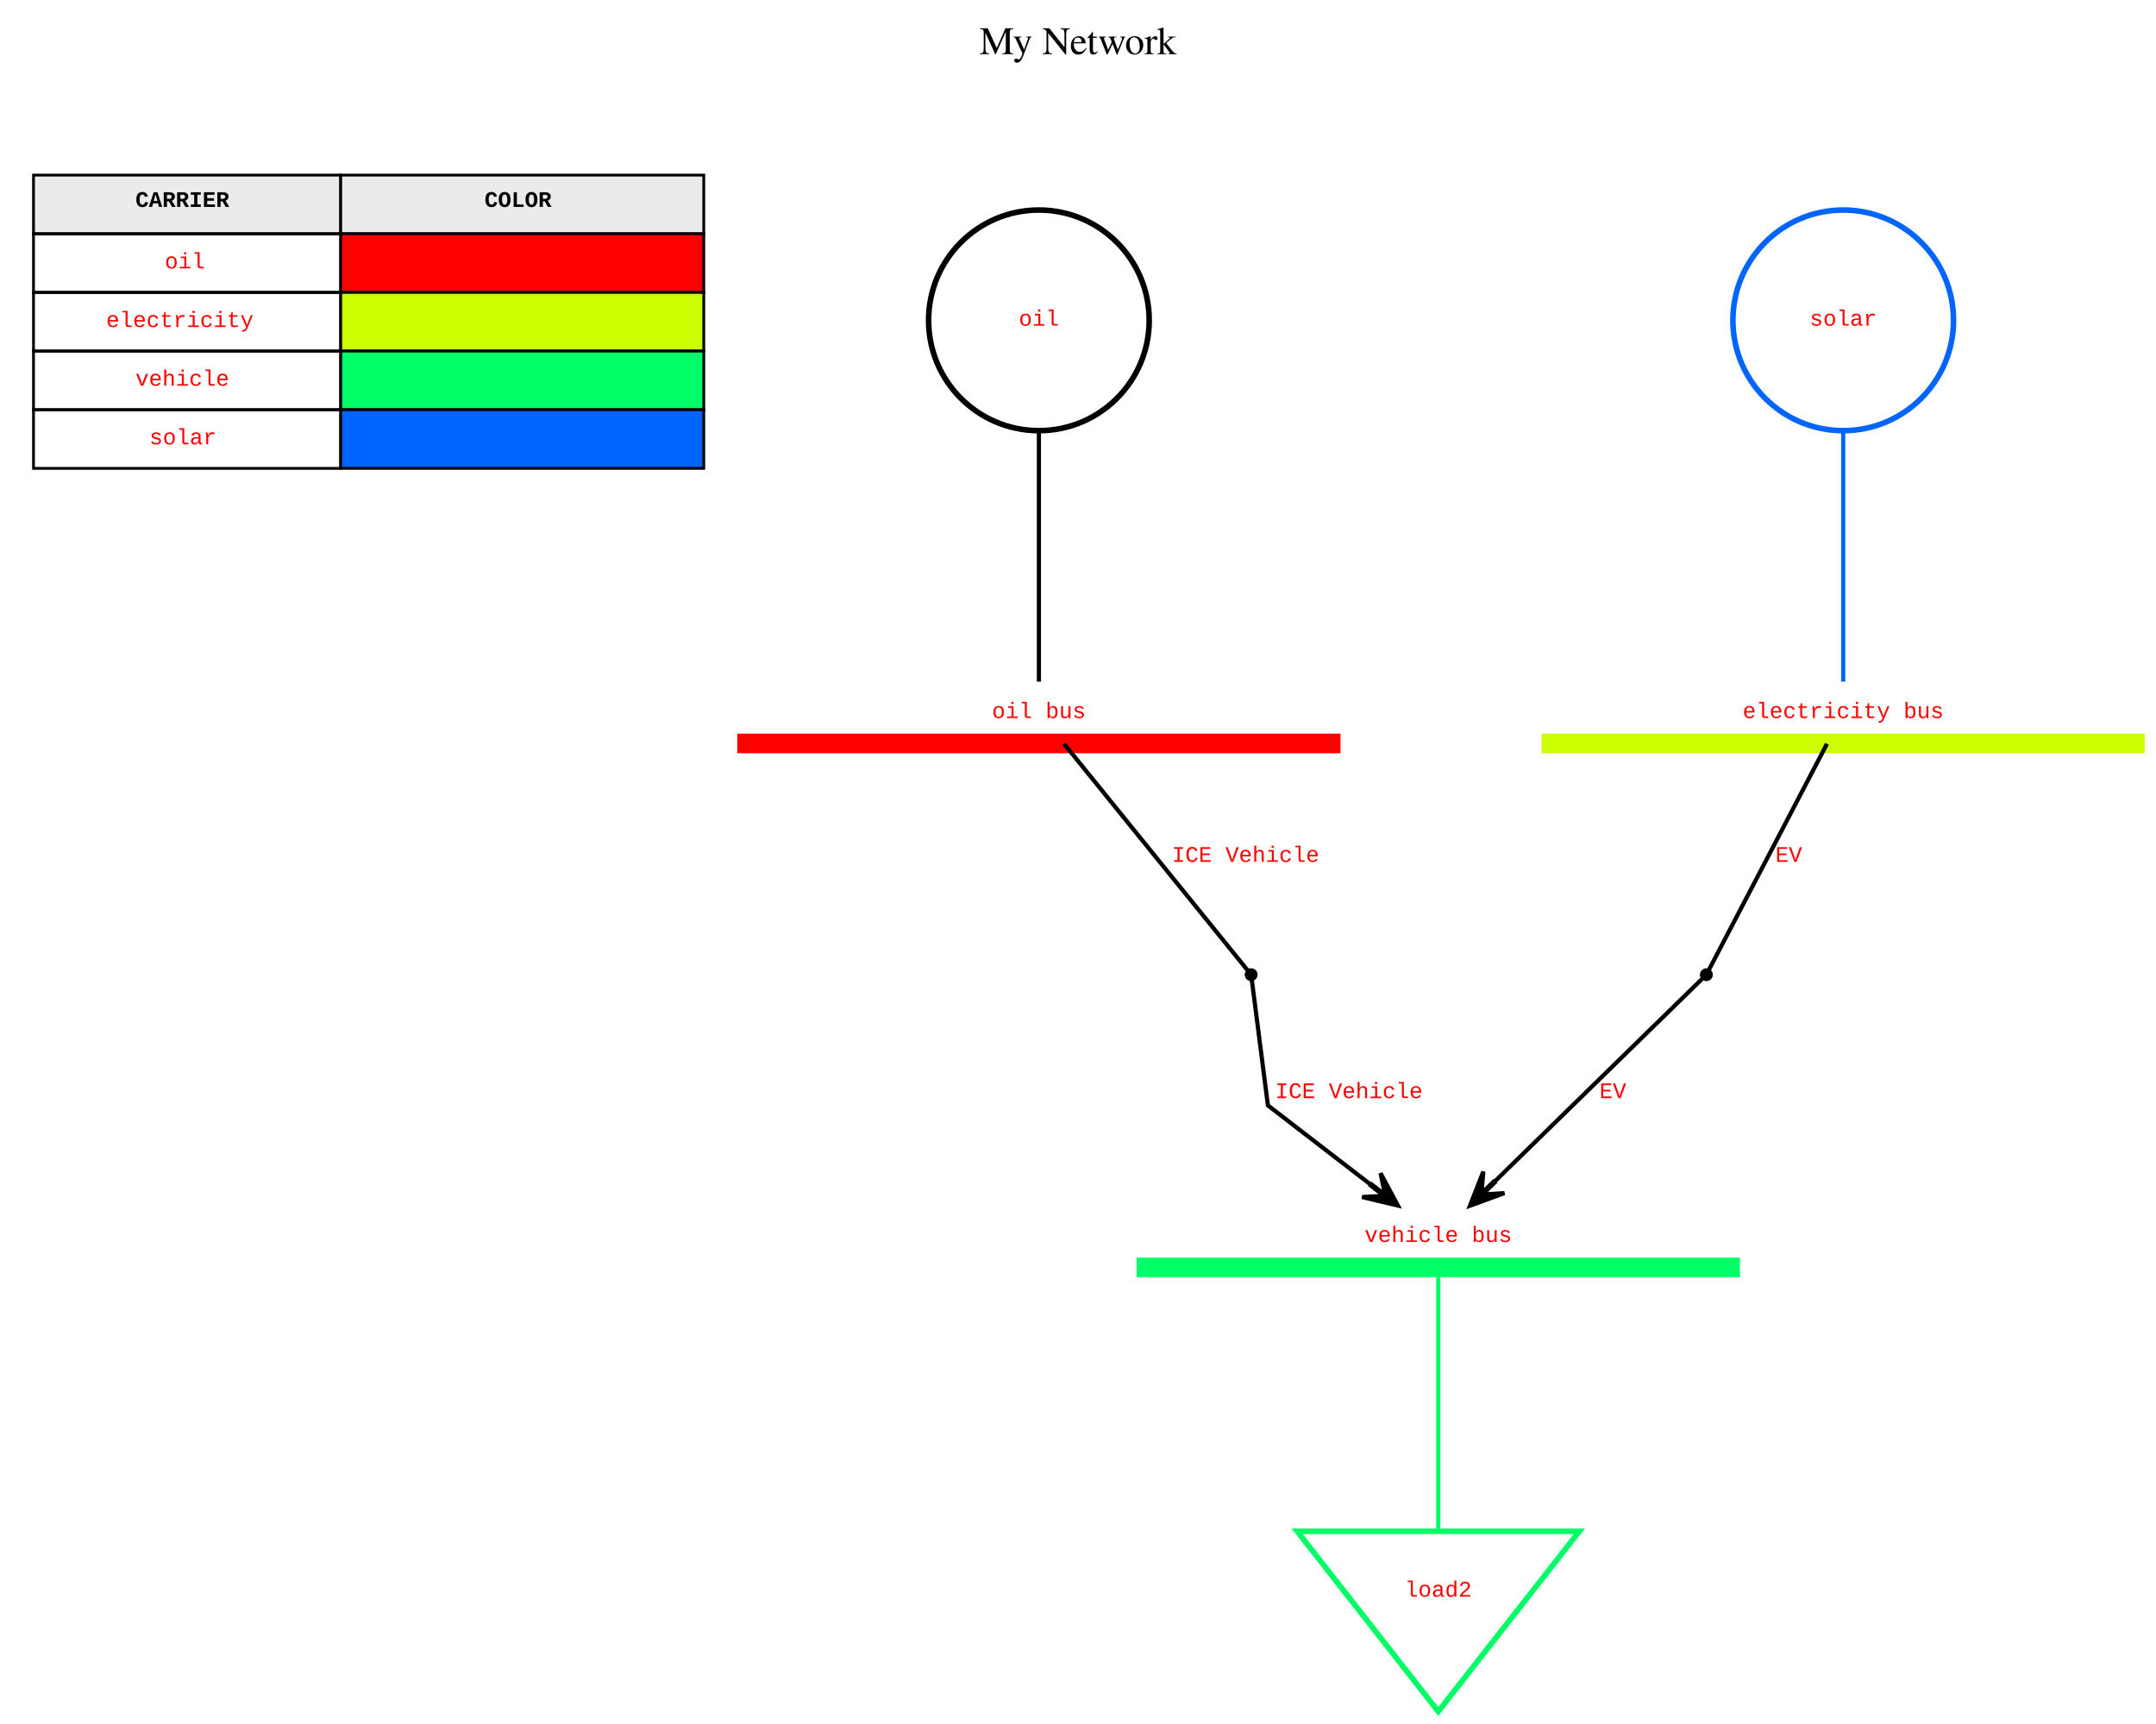
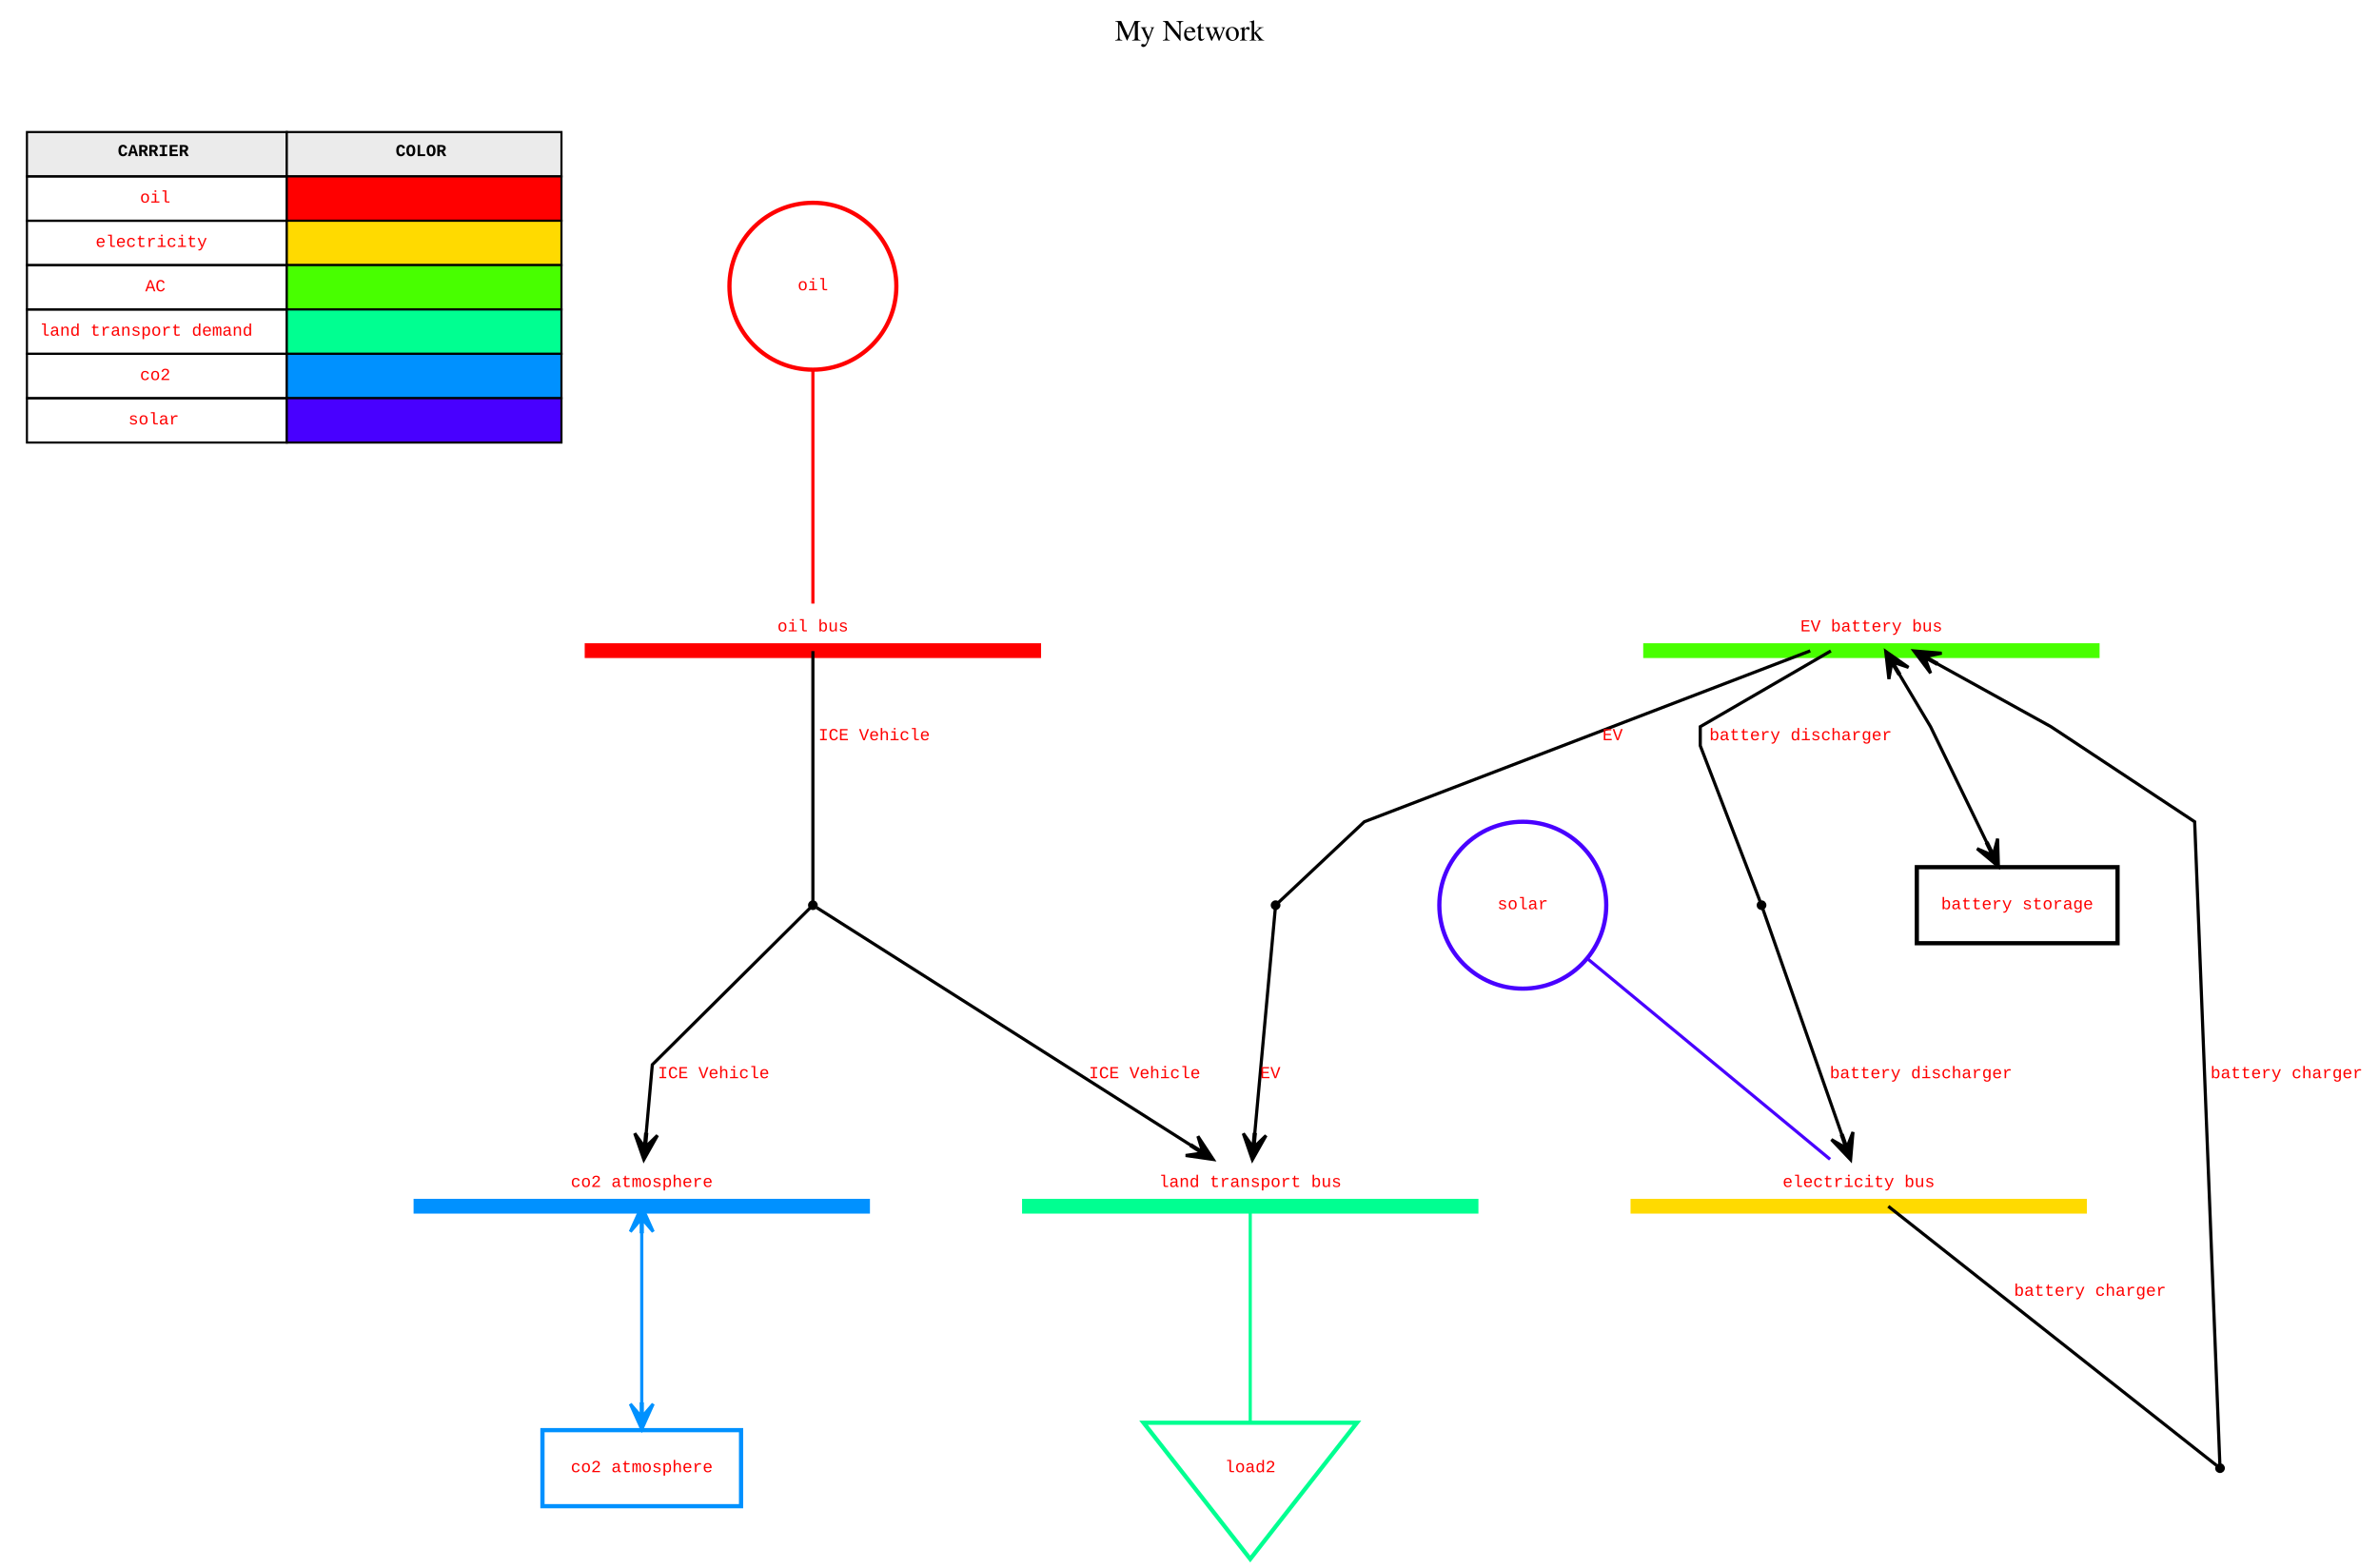
- <svg xmlns="http://www.w3.org/2000/svg" xmlns:xlink="http://www.w3.org/1999/xlink" width="772pt" height="617pt" viewBox="0.00 0.00 772.00 616.60">
-   <g id="graph0" class="graph" transform="scale(1 1) rotate(0) translate(4 612.6)">
-     <text text-anchor="middle" x="382" y="-593.4" font-family="Times,serif" font-size="14.00" fill="#000000">My Network</text>
-     <text text-anchor="middle" x="382" y="-562.4" font-family="Times,serif" font-size="14.00" fill="#000000">           </text>
+ <svg xmlns="http://www.w3.org/2000/svg" xmlns:xlink="http://www.w3.org/1999/xlink" width="1126pt" height="742pt" viewBox="0.00 0.00 1125.50 742.00">
+   <g id="graph0" class="graph" transform="scale(1 1) rotate(0) translate(4 738)">
+     <text text-anchor="middle" x="558.75" y="-718.8" font-family="Times,serif" font-size="14.00" fill="#000000">My Network</text>
+     <text text-anchor="middle" x="558.75" y="-687.8" font-family="Times,serif" font-size="14.00" fill="#000000">           </text>
    <g id="node1" class="node">
-       <polygon fill="#ebebeb" stroke="transparent" points="8,-529.1 8,-550.1 118,-550.1 118,-529.1 8,-529.1" />
-       <polygon fill="none" stroke="#000000" points="8,-529.1 8,-550.1 118,-550.1 118,-529.1 8,-529.1" />
-       <text text-anchor="start" x="44.5" y="-538.7" font-family="Courier New" font-weight="bold" font-size="8.00" fill="#000000">CARRIER</text>
-       <polygon fill="#ebebeb" stroke="transparent" points="118,-529.1 118,-550.1 248,-550.1 248,-529.1 118,-529.1" />
-       <polygon fill="none" stroke="#000000" points="118,-529.1 118,-550.1 248,-550.1 248,-529.1 118,-529.1" />
-       <text text-anchor="start" x="169.5" y="-538.7" font-family="Courier New" font-weight="bold" font-size="8.00" fill="#000000">COLOR</text>
-       <polygon fill="none" stroke="#000000" points="8,-508.1 8,-529.1 118,-529.1 118,-508.1 8,-508.1" />
-       <text text-anchor="start" x="55" y="-516.7" font-family="Courier New" font-size="8.00" fill="#ff0000">oil</text>
-       <polygon fill="#ff0000" stroke="transparent" points="118,-508.1 118,-529.1 248,-529.1 248,-508.1 118,-508.1" />
-       <polygon fill="none" stroke="#000000" points="118,-508.1 118,-529.1 248,-529.1 248,-508.1 118,-508.1" />
-       <polygon fill="none" stroke="#000000" points="8,-487.1 8,-508.1 118,-508.1 118,-487.1 8,-487.1" />
-       <text text-anchor="start" x="34" y="-495.7" font-family="Courier New" font-size="8.00" fill="#ff0000">electricity</text>
-       <polygon fill="#cbff00" stroke="transparent" points="118,-487.1 118,-508.1 248,-508.1 248,-487.1 118,-487.1" />
-       <polygon fill="none" stroke="#000000" points="118,-487.1 118,-508.1 248,-508.1 248,-487.1 118,-487.1" />
-       <polygon fill="none" stroke="#000000" points="8,-466.1 8,-487.1 118,-487.1 118,-466.1 8,-466.1" />
-       <text text-anchor="start" x="44.5" y="-474.7" font-family="Courier New" font-size="8.00" fill="#ff0000">vehicle</text>
-       <polygon fill="#00ff66" stroke="transparent" points="118,-466.1 118,-487.1 248,-487.1 248,-466.1 118,-466.1" />
-       <polygon fill="none" stroke="#000000" points="118,-466.1 118,-487.1 248,-487.1 248,-466.1 118,-466.1" />
-       <polygon fill="none" stroke="#000000" points="8,-445.1 8,-466.1 118,-466.1 118,-445.1 8,-445.1" />
-       <text text-anchor="start" x="49.5" y="-453.7" font-family="Courier New" font-size="8.00" fill="#ff0000">solar</text>
-       <polygon fill="#0065ff" stroke="transparent" points="118,-445.1 118,-466.1 248,-466.1 248,-445.1 118,-445.1" />
-       <polygon fill="none" stroke="#000000" points="118,-445.1 118,-466.1 248,-466.1 248,-445.1 118,-445.1" />
+       <polygon fill="#ebebeb" stroke="transparent" points="8.5,-654.5 8.5,-675.5 131.5,-675.5 131.5,-654.5 8.5,-654.5" />
+       <polygon fill="none" stroke="#000000" points="8.5,-654.5 8.5,-675.5 131.5,-675.5 131.5,-654.5 8.5,-654.5" />
+       <text text-anchor="start" x="51.5" y="-664.1" font-family="Courier New" font-weight="bold" font-size="8.00" fill="#000000">CARRIER</text>
+       <polygon fill="#ebebeb" stroke="transparent" points="131.5,-654.5 131.5,-675.5 261.5,-675.5 261.5,-654.5 131.5,-654.5" />
+       <polygon fill="none" stroke="#000000" points="131.5,-654.5 131.5,-675.5 261.5,-675.5 261.5,-654.5 131.5,-654.5" />
+       <text text-anchor="start" x="183" y="-664.1" font-family="Courier New" font-weight="bold" font-size="8.00" fill="#000000">COLOR</text>
+       <polygon fill="none" stroke="#000000" points="8.5,-633.5 8.5,-654.5 131.5,-654.5 131.5,-633.5 8.5,-633.5" />
+       <text text-anchor="start" x="62" y="-642.1" font-family="Courier New" font-size="8.00" fill="#ff0000">oil</text>
+       <polygon fill="#ff0000" stroke="transparent" points="131.5,-633.5 131.5,-654.5 261.5,-654.5 261.5,-633.5 131.5,-633.5" />
+       <polygon fill="none" stroke="#000000" points="131.5,-633.5 131.5,-654.5 261.5,-654.5 261.5,-633.5 131.5,-633.5" />
+       <polygon fill="none" stroke="#000000" points="8.5,-612.5 8.5,-633.5 131.5,-633.5 131.5,-612.5 8.5,-612.5" />
+       <text text-anchor="start" x="41" y="-621.1" font-family="Courier New" font-size="8.00" fill="#ff0000">electricity</text>
+       <polygon fill="#ffda00" stroke="transparent" points="131.5,-612.5 131.5,-633.5 261.5,-633.5 261.5,-612.5 131.5,-612.5" />
+       <polygon fill="none" stroke="#000000" points="131.5,-612.5 131.5,-633.5 261.5,-633.5 261.5,-612.5 131.5,-612.5" />
+       <polygon fill="none" stroke="#000000" points="8.5,-591.5 8.5,-612.5 131.5,-612.5 131.5,-591.5 8.5,-591.5" />
+       <text text-anchor="start" x="64.5" y="-600.1" font-family="Courier New" font-size="8.00" fill="#ff0000">AC</text>
+       <polygon fill="#48ff00" stroke="transparent" points="131.5,-591.5 131.5,-612.5 261.5,-612.5 261.5,-591.5 131.5,-591.5" />
+       <polygon fill="none" stroke="#000000" points="131.5,-591.5 131.5,-612.5 261.5,-612.5 261.5,-591.5 131.5,-591.5" />
+       <polygon fill="none" stroke="#000000" points="8.5,-570.5 8.5,-591.5 131.5,-591.5 131.5,-570.5 8.5,-570.5" />
+       <text text-anchor="start" x="14.5" y="-579.1" font-family="Courier New" font-size="8.00" fill="#ff0000">land transport demand</text>
+       <polygon fill="#00ff91" stroke="transparent" points="131.5,-570.5 131.5,-591.5 261.5,-591.5 261.5,-570.5 131.5,-570.5" />
+       <polygon fill="none" stroke="#000000" points="131.5,-570.5 131.5,-591.5 261.5,-591.5 261.5,-570.5 131.5,-570.5" />
+       <polygon fill="none" stroke="#000000" points="8.5,-549.5 8.5,-570.5 131.5,-570.5 131.5,-549.5 8.5,-549.5" />
+       <text text-anchor="start" x="62" y="-558.1" font-family="Courier New" font-size="8.00" fill="#ff0000">co2</text>
+       <polygon fill="#0091ff" stroke="transparent" points="131.5,-549.5 131.5,-570.5 261.5,-570.5 261.5,-549.5 131.5,-549.5" />
+       <polygon fill="none" stroke="#000000" points="131.5,-549.5 131.5,-570.5 261.5,-570.5 261.5,-549.5 131.5,-549.5" />
+       <polygon fill="none" stroke="#000000" points="8.5,-528.5 8.5,-549.5 131.5,-549.5 131.5,-528.5 8.5,-528.5" />
+       <text text-anchor="start" x="56.5" y="-537.1" font-family="Courier New" font-size="8.00" fill="#ff0000">solar</text>
+       <polygon fill="#4800ff" stroke="transparent" points="131.5,-528.5 131.5,-549.5 261.5,-549.5 261.5,-528.5 131.5,-528.5" />
+       <polygon fill="none" stroke="#000000" points="131.5,-528.5 131.5,-549.5 261.5,-549.5 261.5,-528.5 131.5,-528.5" />
    </g>
    <g id="node2" class="node">
      <g id="a_node2">
-         <a xlink:title="Generator: oil&#10;Bus: oil bus&#10;Carrier: &#10;Extendable nominal power: True&#10;Nominal power: 100.00 MW&#10;Power set: 0.00 MW&#10;Efficiency: 1.00&#10;Capital cost: 30171.78 currency/MW&#10;Marginal cost: 6.00 currency/MWh&#10;Optimised nominal power: 5359.95 MW">
-           <ellipse fill="none" stroke="#000000" stroke-width="2" cx="368" cy="-498.1" rx="39.5" ry="39.5" />
-           <text text-anchor="middle" x="368" y="-496.2" font-family="Courier New" font-size="8.00" fill="#ff0000">oil</text>
+         <a xlink:title="Generator: oil&#10;Bus: oil bus&#10;Carrier: oil&#10;Extendable nominal power: True&#10;Nominal power: 0.00 MW&#10;Power set: 0.00 MW&#10;Efficiency: 1.00&#10;Capital cost: 0.00 currency/MW&#10;Marginal cost: 50.00 currency/MWh&#10;Optimised nominal power: 0.00 MW">
+           <ellipse fill="none" stroke="#ff0000" stroke-width="2" cx="380.5" cy="-602.5" rx="39.5" ry="39.5" />
+           <text text-anchor="middle" x="380.5" y="-600.6" font-family="Courier New" font-size="8.00" fill="#ff0000">oil</text>
        </a>
      </g>
    </g>
    <g id="node3" class="node">
      <g id="a_node3">
-         <a xlink:title="Bus: oil bus&#10;Carrier: oil&#10;Unit: &#10;Generators: 1&#10;Loads: 0&#10;Stores: 0&#10;Incoming links: 0&#10;Outgoing links: 1">
-           <polygon fill="none" stroke="transparent" stroke-width="7" points="476,-368.6 260,-368.6 260,-346.6 476,-346.6 476,-368.6" />
-           <polyline fill="none" stroke="#ff0000" stroke-width="7" points="260,-346.6 476,-346.6 " />
-           <text text-anchor="middle" x="368" y="-355.7" font-family="Courier New" font-size="8.00" fill="#ff0000">oil bus</text>
+         <a xlink:title="Bus: oil bus&#10;Carrier: oil&#10;Unit: &#10;Generators: 1&#10;Loads: 0&#10;Stores: 0&#10;Incoming links: 0&#10;Outgoing links: 2">
+           <polygon fill="none" stroke="transparent" stroke-width="7" points="488.5,-452 272.5,-452 272.5,-430 488.5,-430 488.5,-452" />
+           <polyline fill="none" stroke="#ff0000" stroke-width="7" points="272.5,-430 488.5,-430 " />
+           <text text-anchor="middle" x="380.5" y="-439.1" font-family="Courier New" font-size="8.00" fill="#ff0000">oil bus</text>
        </a>
      </g>
    </g>
    <g id="edge1" class="edge">
-       <path fill="none" stroke="#000000" stroke-width="1.5" d="M368,-458.589C368,-428.071 368,-387.912 368,-368.731" />
+       <path fill="none" stroke="#ff0000" stroke-width="1.5" d="M380.5,-562.993C380.5,-526.573 380.5,-474.855 380.5,-452.275" />
+     </g>
+     <g id="node14" class="node">
+       <g id="a_node14">
+         <a xlink:title="Multi-link: ICE Vehicle&#10;From: oil bus (bus0)&#10;To: 2 buses (1 missing)">
+           <ellipse fill="#000000" stroke="#000000" cx="380.5" cy="-309.5" rx="1.8" ry="1.8" />
+         </a>
+       </g>
+     </g>
+     <g id="edge10" class="edge">
+       <g id="a_edge10">
+         <a xlink:title="Multi-link: ICE Vehicle&#10;Carrier: land transport demand&#10;Extendable nominal power: True&#10;Nominal power: 0.00 MW&#10;Optimised nominal power: 0.00 MW">
+           <path fill="none" stroke="#000000" stroke-width="1.5" d="M380.5,-429.788C380.5,-400.721 380.5,-324.29 380.5,-311.368" />
+         </a>
+       </g>
+       <text text-anchor="middle" x="409.5" y="-387.6" font-family="Courier New" font-size="8.00" fill="#ff0000">ICE Vehicle</text>
+     </g>
+     <g id="node4" class="node">
+       <g id="a_node4">
+         <a xlink:title="Generator: solar&#10;Bus: electricity bus&#10;Carrier: solar&#10;Extendable nominal power: True&#10;Nominal power: 0.00 MW&#10;Power set: 0.00 MW&#10;Efficiency: 1.00&#10;Capital cost: 35430566.12 currency/MW&#10;Marginal cost: 0.01 currency/MWh&#10;Optimised nominal power: 0.00 MW">
+           <ellipse fill="none" stroke="#4800ff" stroke-width="2" cx="716.5" cy="-309.5" rx="39.5" ry="39.5" />
+           <text text-anchor="middle" x="716.5" y="-307.6" font-family="Courier New" font-size="8.00" fill="#ff0000">solar</text>
+         </a>
+       </g>
+     </g>
+     <g id="node5" class="node">
+       <g id="a_node5">
+         <a xlink:title="Bus: electricity bus&#10;Carrier: electricity&#10;Unit: &#10;Generators: 1&#10;Loads: 0&#10;Stores: 0&#10;Incoming links: 1&#10;Outgoing links: 1">
+           <polygon fill="none" stroke="transparent" stroke-width="7" points="983.5,-189 767.5,-189 767.5,-167 983.5,-167 983.5,-189" />
+           <polyline fill="none" stroke="#ffda00" stroke-width="7" points="767.5,-167 983.5,-167 " />
+           <text text-anchor="middle" x="875.5" y="-176.1" font-family="Courier New" font-size="8.00" fill="#ff0000">electricity bus</text>
+         </a>
+       </g>
+     </g>
+     <g id="edge2" class="edge">
+       <path fill="none" stroke="#4800ff" stroke-width="1.5" d="M747.157,-284.146C781.809,-255.486 836.676,-210.109 861.944,-189.212" />
+     </g>
+     <g id="node12" class="node">
+       <g id="a_node12">
+         <a xlink:title="Multi-link: battery charger&#10;From: electricity bus (bus0)&#10;To: 1 bus (2 missing)">
+           <ellipse fill="#000000" stroke="#000000" cx="1046.5" cy="-43" rx="1.8" ry="1.8" />
+         </a>
+       </g>
+     </g>
+     <g id="edge6" class="edge">
+       <g id="a_edge6">
+         <a xlink:title="Multi-link: battery charger&#10;Carrier: battery charger&#10;Extendable nominal power: True&#10;Nominal power: 0.00 MW&#10;Optimised nominal power: 0.00 MW">
+           <path fill="none" stroke="#000000" stroke-width="1.5" d="M889.494,-166.952C927.462,-136.977 1030.536,-55.603 1044.844,-44.308" />
+         </a>
+       </g>
+       <text text-anchor="middle" x="985" y="-124.6" font-family="Courier New" font-size="8.00" fill="#ff0000">battery charger</text>
+     </g>
+     <g id="node6" class="node">
+       <g id="a_node6">
+         <a xlink:title="Load: load2&#10;Bus: land transport bus&#10;Carrier: land transport demand&#10;Power set: [136.05, 130.27, 153.25, ...] MW">
+           <polygon fill="none" stroke="#00ff91" stroke-width="2" points="587.5,0 638,-64.5 537,-64.5 587.5,0" />
+           <text text-anchor="middle" x="587.5" y="-41.1" font-family="Courier New" font-size="8.00" fill="#ff0000">load2</text>
+         </a>
+       </g>
+     </g>
+     <g id="node7" class="node">
+       <g id="a_node7">
+         <a xlink:title="Bus: land transport bus&#10;Carrier: land transport demand&#10;Unit: &#10;Generators: 0&#10;Loads: 1&#10;Stores: 0&#10;Incoming links: 2&#10;Outgoing links: 0">
+           <polygon fill="none" stroke="transparent" stroke-width="7" points="695.5,-189 479.5,-189 479.5,-167 695.5,-167 695.5,-189" />
+           <polyline fill="none" stroke="#00ff91" stroke-width="7" points="479.5,-167 695.5,-167 " />
+           <text text-anchor="middle" x="587.5" y="-176.1" font-family="Courier New" font-size="8.00" fill="#ff0000">land transport bus</text>
+         </a>
+       </g>
+     </g>
+     <g id="edge3" class="edge">
+       <path fill="none" stroke="#00ff91" stroke-width="1.5" d="M587.5,-166.952C587.5,-144.66 587.5,-93.939 587.5,-64.758" />
    </g>
    <g id="node8" class="node">
      <g id="a_node8">
-         <a xlink:title="Multi-link: ICE Vehicle&#10;From: oil bus (bus0)&#10;To: 1 bus (2 missing)">
-           <ellipse fill="#000000" stroke="#000000" cx="444" cy="-263.8" rx="1.8" ry="1.8" />
-         </a>
-       </g>
-     </g>
-     <g id="edge4" class="edge">
-       <g id="a_edge4">
-         <a xlink:title="Multi-link: ICE Vehicle&#10;Carrier: vehicle&#10;Extendable nominal power: True&#10;Nominal power: 0.00 MW&#10;Optimised nominal power: 5359.95 MW">
-           <path fill="none" stroke="#000000" stroke-width="1.5" d="M377.017,-346.472C395.261,-323.954 435.45,-274.352 442.825,-265.25" />
-         </a>
-       </g>
-       <text text-anchor="middle" x="442" y="-304.2" font-family="Courier New" font-size="8.00" fill="#ff0000">ICE Vehicle</text>
-     </g>
-     <g id="node4" class="node">
-       <g id="a_node4">
-         <a xlink:title="Generator: solar&#10;Bus: electricity bus&#10;Carrier: solar&#10;Extendable nominal power: True&#10;Nominal power: 0.00 MW&#10;Power set: 0.00 MW&#10;Efficiency: 1.00&#10;Capital cost: 47384.95 currency/MW&#10;Marginal cost: 0.01 currency/MWh&#10;Optimised nominal power: 0.00 MW">
-           <ellipse fill="none" stroke="#0065ff" stroke-width="2" cx="656" cy="-498.1" rx="39.5" ry="39.5" />
-           <text text-anchor="middle" x="656" y="-496.2" font-family="Courier New" font-size="8.00" fill="#ff0000">solar</text>
-         </a>
-       </g>
-     </g>
-     <g id="node5" class="node">
-       <g id="a_node5">
-         <a xlink:title="Bus: electricity bus&#10;Carrier: electricity&#10;Unit: &#10;Generators: 1&#10;Loads: 0&#10;Stores: 0&#10;Incoming links: 0&#10;Outgoing links: 1">
-           <polygon fill="none" stroke="transparent" stroke-width="7" points="764,-368.6 548,-368.6 548,-346.6 764,-346.6 764,-368.6" />
-           <polyline fill="none" stroke="#cbff00" stroke-width="7" points="548,-346.6 764,-346.6 " />
-           <text text-anchor="middle" x="656" y="-355.7" font-family="Courier New" font-size="8.00" fill="#ff0000">electricity bus</text>
-         </a>
-       </g>
-     </g>
-     <g id="edge2" class="edge">
-       <path fill="none" stroke="#0065ff" stroke-width="1.5" d="M656,-458.589C656,-428.071 656,-387.912 656,-368.731" />
+         <a xlink:title="Store: battery storage&#10;Bus: EV battery bus&#10;Carrier: &#10;Extendable nominal energy: True&#10;Nominal energy: 0.00 MWh&#10;Power set: 0.00 MW&#10;Cyclic energy: True&#10;Capital cost: 75000.00 currency/MW&#10;Marginal cost: 0.00 currency/MWh&#10;Optimised nominal energy: 0.00 MWh">
+           <polygon fill="none" stroke="#000000" stroke-width="2" points="998,-327.5 903,-327.5 903,-291.5 998,-291.5 998,-327.5" />
+           <text text-anchor="middle" x="950.5" y="-307.6" font-family="Courier New" font-size="8.00" fill="#ff0000">battery storage</text>
+         </a>
+       </g>
    </g>
    <g id="node9" class="node">
      <g id="a_node9">
-         <a xlink:title="Multi-link: EV&#10;From: electricity bus (bus0)&#10;To: 1 bus (2 missing)">
-           <ellipse fill="#000000" stroke="#000000" cx="607" cy="-263.8" rx="1.8" ry="1.8" />
-         </a>
-       </g>
-     </g>
-     <g id="edge6" class="edge">
-       <g id="a_edge6">
-         <a xlink:title="Multi-link: EV&#10;Carrier: vehicle&#10;Extendable nominal power: True&#10;Nominal power: 0.00 MW&#10;Optimised nominal power: 0.00 MW">
-           <path fill="none" stroke="#000000" stroke-width="1.5" d="M650.187,-346.472C638.525,-324.148 612.958,-275.205 607.885,-265.494" />
-         </a>
-       </g>
-       <text text-anchor="middle" x="636.5" y="-304.2" font-family="Courier New" font-size="8.00" fill="#ff0000">EV</text>
-     </g>
-     <g id="node6" class="node">
-       <g id="a_node6">
-         <a xlink:title="Load: load2&#10;Bus: vehicle bus&#10;Carrier: vehicle&#10;Power set: [391.72, 374.33, 439.85, ...] MW">
-           <polygon fill="none" stroke="#00ff66" stroke-width="2" points="511,0 561.5,-64.5 460.5,-64.5 511,0" />
-           <text text-anchor="middle" x="511" y="-41.1" font-family="Courier New" font-size="8.00" fill="#ff0000">load2</text>
-         </a>
-       </g>
-     </g>
-     <g id="node7" class="node">
-       <g id="a_node7">
-         <a xlink:title="Bus: vehicle bus&#10;Carrier: vehicle&#10;Unit: &#10;Generators: 0&#10;Loads: 1&#10;Stores: 0&#10;Incoming links: 2&#10;Outgoing links: 0">
-           <polygon fill="none" stroke="transparent" stroke-width="7" points="619,-181 403,-181 403,-159 619,-159 619,-181" />
-           <polyline fill="none" stroke="#00ff66" stroke-width="7" points="403,-159 619,-159 " />
-           <text text-anchor="middle" x="511" y="-168.1" font-family="Courier New" font-size="8.00" fill="#ff0000">vehicle bus</text>
-         </a>
-       </g>
-     </g>
-     <g id="edge3" class="edge">
-       <path fill="none" stroke="#00ff66" stroke-width="1.5" d="M511,-158.73C511,-137.604 511,-91.732 511,-64.512" />
+         <a xlink:title="Bus: EV battery bus&#10;Carrier: AC&#10;Unit: &#10;Generators: 0&#10;Loads: 0&#10;Stores: 1&#10;Incoming links: 1&#10;Outgoing links: 2">
+           <polygon fill="none" stroke="transparent" stroke-width="7" points="989.5,-452 773.5,-452 773.5,-430 989.5,-430 989.5,-452" />
+           <polyline fill="none" stroke="#48ff00" stroke-width="7" points="773.5,-430 989.5,-430 " />
+           <text text-anchor="middle" x="881.5" y="-439.1" font-family="Courier New" font-size="8.00" fill="#ff0000">EV battery bus</text>
+         </a>
+       </g>
+     </g>
+     <g id="edge4" class="edge">
+       <path fill="none" stroke="#000000" stroke-width="1.5" d="M894.422,-419.31C901.762,-406.989 909.5,-394 909.5,-394 909.5,-394 924.439,-363.212 936.282,-338.804" />
+       <polygon fill="#000000" stroke="#000000" stroke-width="1.5" points="888.278,-429.623 889.781,-416.55 891.134,-424.34 894.205,-419.185 894.42,-419.313 894.635,-419.441 891.564,-424.596 899.059,-422.077 888.278,-429.623 888.278,-429.623" />
+       <polygon fill="#000000" stroke="#000000" stroke-width="1.5" points="941.604,-327.835 941.223,-340.989 939.209,-333.342 936.59,-338.741 936.365,-338.632 936.14,-338.522 938.76,-333.124 931.507,-336.274 941.604,-327.835 941.604,-327.835" />
+     </g>
+     <g id="node13" class="node">
+       <g id="a_node13">
+         <a xlink:title="Multi-link: battery discharger&#10;From: EV battery bus (bus0)&#10;To: 1 bus (2 missing)">
+           <ellipse fill="#000000" stroke="#000000" cx="829.5" cy="-309.5" rx="1.8" ry="1.8" />
+         </a>
+       </g>
+     </g>
+     <g id="edge8" class="edge">
+       <g id="a_edge8">
+         <a xlink:title="Multi-link: battery discharger&#10;Carrier: battery discharger&#10;Extendable nominal power: True&#10;Nominal power: 0.00 MW&#10;Optimised nominal power: 0.00 MW">
+           <path fill="none" stroke="#000000" stroke-width="1.5" d="M862.304,-429.862C838.351,-415.963 800.5,-394 800.5,-394 800.5,-394 800.5,-385 800.5,-385 800.5,-385 824.317,-322.993 828.783,-311.366" />
+         </a>
+       </g>
+       <text text-anchor="middle" x="848" y="-387.6" font-family="Courier New" font-size="8.00" fill="#ff0000">battery discharger</text>
+     </g>
+     <g id="node15" class="node">
+       <g id="a_node15">
+         <a xlink:title="Multi-link: EV&#10;From: EV battery bus (bus0)&#10;To: 1 bus (2 missing)">
+           <ellipse fill="#000000" stroke="#000000" cx="599.5" cy="-309.5" rx="1.8" ry="1.8" />
+         </a>
+       </g>
+     </g>
+     <g id="edge13" class="edge">
+       <g id="a_edge13">
+         <a xlink:title="Multi-link: EV&#10;Carrier: land transport demand&#10;Extendable nominal power: True&#10;Nominal power: 0.00 MW&#10;Optimised nominal power: 0.00 MW">
+           <path fill="none" stroke="#000000" stroke-width="1.5" d="M852.55,-429.903C788.718,-405.433 641.5,-349 641.5,-349 641.5,-349 608.185,-317.668 600.897,-310.814" />
+         </a>
+       </g>
+       <text text-anchor="middle" x="759" y="-387.6" font-family="Courier New" font-size="8.00" fill="#ff0000">EV</text>
+     </g>
+     <g id="node10" class="node">
+       <g id="a_node10">
+         <a xlink:title="Store: co2 atmosphere&#10;Bus: co2 atmosphere&#10;Carrier: co2&#10;Extendable nominal energy: False&#10;Nominal energy: 0.00 MWh&#10;Power set: 0.00 MW&#10;Cyclic energy: False&#10;Capital cost: 0.00 currency/MW&#10;Marginal cost: 0.00 currency/MWh&#10;Optimised nominal energy: 0.00 MWh">
+           <polygon fill="none" stroke="#0091ff" stroke-width="2" points="346.5,-61 252.5,-61 252.5,-25 346.5,-25 346.5,-61" />
+           <text text-anchor="middle" x="299.5" y="-41.1" font-family="Courier New" font-size="8.00" fill="#ff0000">co2 atmosphere</text>
+         </a>
+       </g>
+     </g>
+     <g id="node11" class="node">
+       <g id="a_node11">
+         <a xlink:title="Bus: co2 atmosphere&#10;Carrier: co2&#10;Unit: &#10;Generators: 0&#10;Loads: 0&#10;Stores: 1&#10;Incoming links: 1&#10;Outgoing links: 0">
+           <polygon fill="none" stroke="transparent" stroke-width="7" points="407.5,-189 191.5,-189 191.5,-167 407.5,-167 407.5,-189" />
+           <polyline fill="none" stroke="#0091ff" stroke-width="7" points="191.5,-167 407.5,-167 " />
+           <text text-anchor="middle" x="299.5" y="-176.1" font-family="Courier New" font-size="8.00" fill="#ff0000">co2 atmosphere</text>
+         </a>
+       </g>
    </g>
    <g id="edge5" class="edge">
-       <g id="a_edge5">
-         <a xlink:title="Multi-link: ICE Vehicle&#10;From: oil bus (bus0)&#10;To: vehicle bus (bus1)&#10;Carrier: vehicle&#10;Extendable nominal power: True&#10;Nominal power: 0.00 MW&#10;Efficiency: 1.00&#10;Optimised nominal power: 5359.95 MW">
-           <path fill="none" stroke="#000000" stroke-width="1.5" d="M444.258,-261.789C445.406,-252.831 450,-217 450,-217 450,-217 469.919,-201.652 486.992,-188.498" />
-           <polygon fill="#000000" stroke="#000000" stroke-width="1.5" points="496.544,-181.138 490.334,-192.74 491.944,-184.998 487.191,-188.661 487.038,-188.462 486.886,-188.264 491.638,-184.602 483.742,-184.185 496.544,-181.138 496.544,-181.138" />
-         </a>
-       </g>
-       <text text-anchor="middle" x="479" y="-219.6" font-family="Courier New" font-size="8.00" fill="#ff0000">ICE Vehicle</text>
+       <path fill="none" stroke="#0091ff" stroke-width="1.5" d="M299.5,-154.786C299.5,-132.367 299.5,-98.283 299.5,-73.646" />
+       <polygon fill="#0091ff" stroke="#0091ff" stroke-width="1.5" points="299.5,-166.952 294.1,-154.952 299.25,-160.952 299.25,-154.952 299.5,-154.952 299.75,-154.952 299.75,-160.952 304.9,-154.952 299.5,-166.952 299.5,-166.952" />
+       <polygon fill="#0091ff" stroke="#0091ff" stroke-width="1.5" points="299.5,-61.4 304.9,-73.4 299.75,-67.4 299.75,-73.4 299.5,-73.4 299.25,-73.4 299.25,-67.4 294.1,-73.4 299.5,-61.4 299.5,-61.4" />
    </g>
    <g id="edge7" class="edge">
      <g id="a_edge7">
-         <a xlink:title="Multi-link: EV&#10;From: electricity bus (bus0)&#10;To: vehicle bus (bus1)&#10;Carrier: vehicle&#10;Extendable nominal power: True&#10;Nominal power: 0.00 MW&#10;Efficiency: 1.00&#10;Optimised nominal power: 0.00 MW">
-           <path fill="none" stroke="#000000" stroke-width="1.5" d="M605.643,-262.474C597.681,-254.695 556.518,-214.475 531.171,-189.709" />
-           <polygon fill="#000000" stroke="#000000" stroke-width="1.5" points="522.333,-181.073 534.69,-185.597 526.799,-185.088 531.091,-189.281 530.916,-189.46 530.741,-189.639 526.45,-185.446 527.142,-193.322 522.333,-181.073 522.333,-181.073" />
-         </a>
-       </g>
-       <text text-anchor="middle" x="573.5" y="-219.6" font-family="Courier New" font-size="8.00" fill="#ff0000">EV</text>
+         <a xlink:title="Multi-link: battery charger&#10;From: electricity bus (bus0)&#10;To: EV battery bus (bus1)&#10;Carrier: battery charger&#10;Extendable nominal power: True&#10;Nominal power: 0.00 MW&#10;Efficiency: 0.90&#10;Optimised nominal power: 0.00 MW">
+           <path fill="none" stroke="#000000" stroke-width="1.5" d="M1046.423,-44.954C1045.401,-71.015 1034.5,-349 1034.5,-349 1034.5,-349 966.5,-394 966.5,-394 966.5,-394 936.63,-410.517 912.303,-423.967" />
+           <polygon fill="#000000" stroke="#000000" stroke-width="1.5" points="901.644,-429.862 909.532,-419.329 906.774,-426.74 912.024,-423.836 912.145,-424.055 912.266,-424.274 907.016,-427.177 914.758,-428.781 901.644,-429.862 901.644,-429.862" />
+         </a>
+       </g>
+       <text text-anchor="middle" x="1078" y="-227.6" font-family="Courier New" font-size="8.00" fill="#ff0000">battery charger</text>
+     </g>
+     <g id="edge9" class="edge">
+       <g id="a_edge9">
+         <a xlink:title="Multi-link: battery discharger&#10;From: EV battery bus (bus0)&#10;To: electricity bus (bus1)&#10;Carrier: battery discharger&#10;Extendable nominal power: True&#10;Nominal power: 0.00 MW&#10;Efficiency: 0.98&#10;Optimised nominal power: 0.00 MW">
+           <path fill="none" stroke="#000000" stroke-width="1.5" d="M830.15,-307.641C834.159,-296.181 855.733,-234.508 867.623,-200.519" />
+           <polygon fill="#000000" stroke="#000000" stroke-width="1.5" points="871.649,-189.01 872.783,-202.12 869.903,-194.756 867.922,-200.42 867.686,-200.337 867.45,-200.255 869.431,-194.591 862.589,-198.554 871.649,-189.01 871.649,-189.01" />
+         </a>
+       </g>
+       <text text-anchor="middle" x="905" y="-227.6" font-family="Courier New" font-size="8.00" fill="#ff0000">battery discharger</text>
+     </g>
+     <g id="edge11" class="edge">
+       <g id="a_edge11">
+         <a xlink:title="Multi-link: ICE Vehicle&#10;From: oil bus (bus0)&#10;To: land transport bus (bus1)&#10;Carrier: land transport demand&#10;Extendable nominal power: True&#10;Nominal power: 0.00 MW&#10;Efficiency: 0.30&#10;Optimised nominal power: 0.00 MW">
+           <path fill="none" stroke="#000000" stroke-width="1.5" d="M382.289,-308.363C397.599,-298.637 507.248,-228.981 559.692,-195.666" />
+           <polygon fill="#000000" stroke="#000000" stroke-width="1.5" points="569.96,-189.143 562.727,-200.135 565.03,-192.571 559.965,-195.788 559.831,-195.577 559.697,-195.366 564.762,-192.149 556.936,-191.019 569.96,-189.143 569.96,-189.143" />
+         </a>
+       </g>
+       <text text-anchor="middle" x="537.5" y="-227.6" font-family="Courier New" font-size="8.00" fill="#ff0000">ICE Vehicle</text>
+     </g>
+     <g id="edge12" class="edge">
+       <g id="a_edge12">
+         <a xlink:title="Multi-link: ICE Vehicle&#10;From: oil bus (bus0)&#10;To: co2 atmosphere (bus2)&#10;Carrier: land transport demand&#10;Extendable nominal power: True&#10;Nominal power: 0.00 MW&#10;Efficiency: 0.08&#10;Optimised nominal power: 0.00 MW">
+           <path fill="none" stroke="#000000" stroke-width="1.5" d="M379.181,-308.19C369.089,-298.164 304.5,-234 304.5,-234 304.5,-234 302.94,-216.534 301.563,-201.111" />
+           <polygon fill="#000000" stroke="#000000" stroke-width="1.5" points="300.488,-189.064 306.934,-200.536 301.271,-195.018 301.804,-200.994 301.555,-201.016 301.306,-201.038 300.772,-195.062 296.176,-201.496 300.488,-189.064 300.488,-189.064" />
+         </a>
+       </g>
+       <text text-anchor="middle" x="333.5" y="-227.6" font-family="Courier New" font-size="8.00" fill="#ff0000">ICE Vehicle</text>
+     </g>
+     <g id="edge14" class="edge">
+       <g id="a_edge14">
+         <a xlink:title="Multi-link: EV&#10;From: EV battery bus (bus0)&#10;To: land transport bus (bus1)&#10;Carrier: land transport demand&#10;Extendable nominal power: True&#10;Nominal power: 0.00 MW&#10;Efficiency: 1.00&#10;Optimised nominal power: 0.00 MW">
+           <path fill="none" stroke="#000000" stroke-width="1.5" d="M599.33,-307.641C598.289,-296.232 592.706,-235.051 589.596,-200.97" />
+           <polygon fill="#000000" stroke="#000000" stroke-width="1.5" points="588.505,-189.01 594.973,-200.47 589.299,-194.963 589.844,-200.938 589.595,-200.96 589.346,-200.983 588.801,-195.008 584.218,-201.451 588.505,-189.01 588.505,-189.01" />
+         </a>
+       </g>
+       <text text-anchor="middle" x="597" y="-227.6" font-family="Courier New" font-size="8.00" fill="#ff0000">EV</text>
    </g>
  </g>
</svg>
